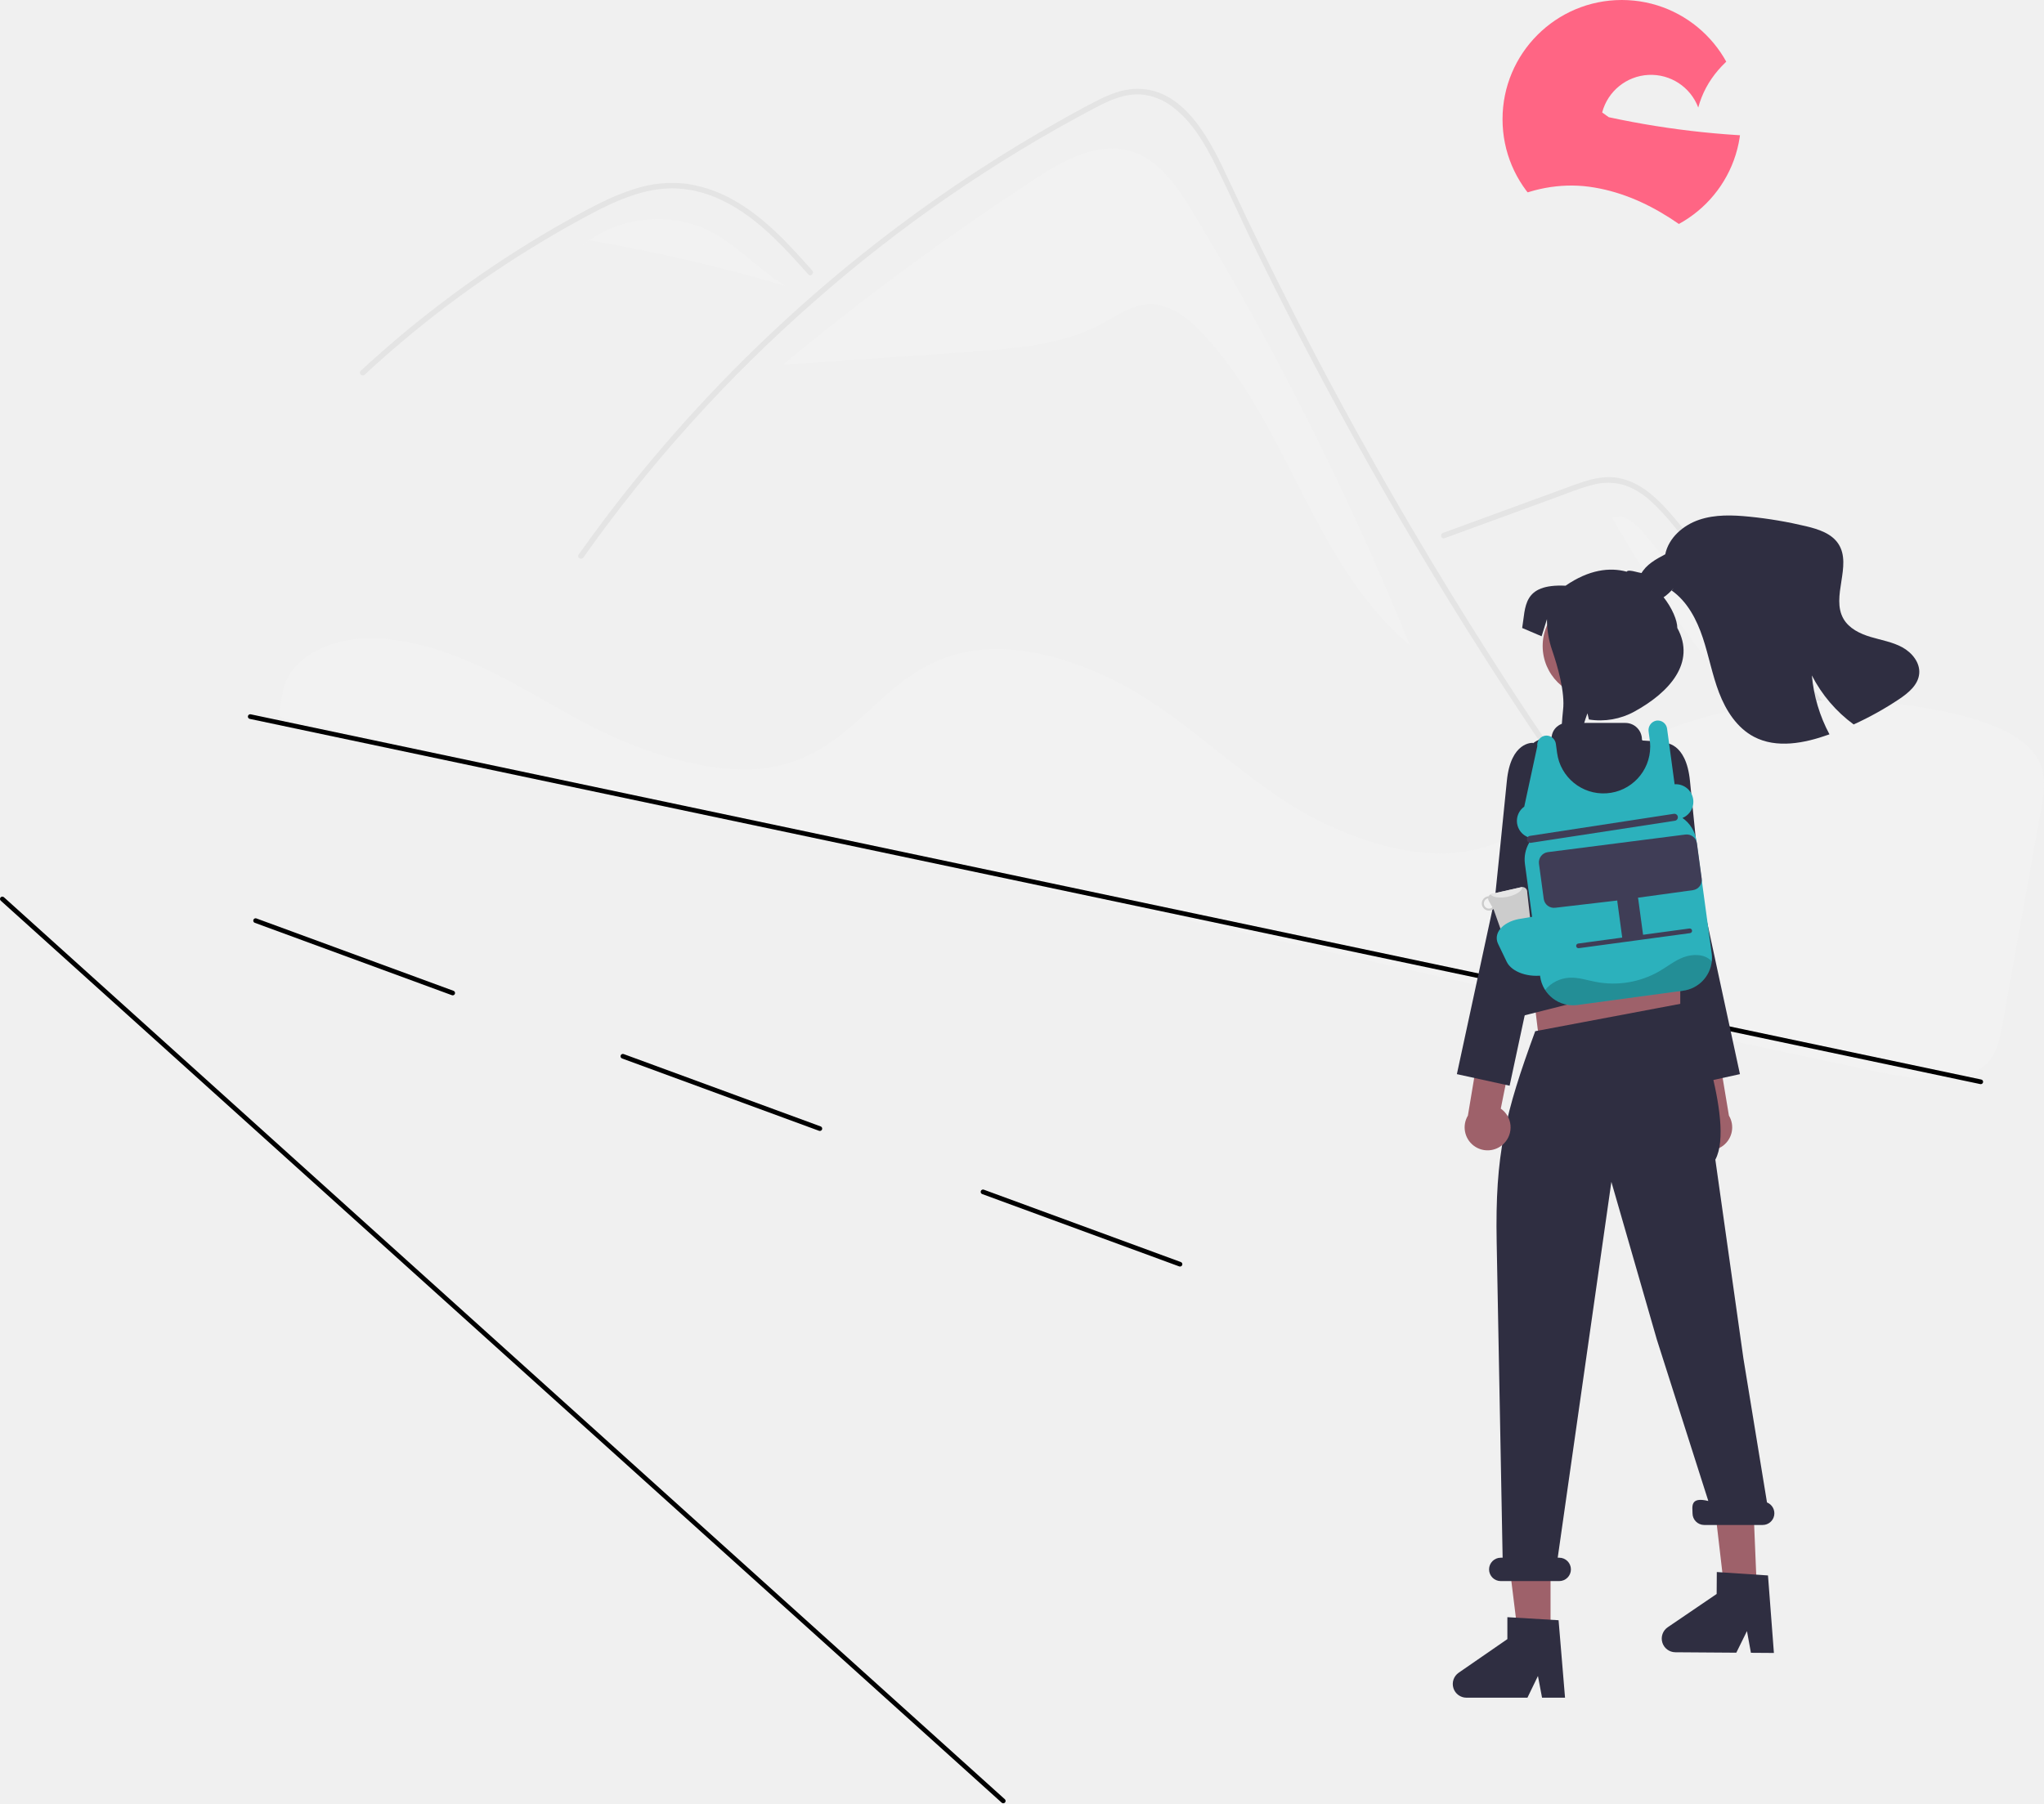
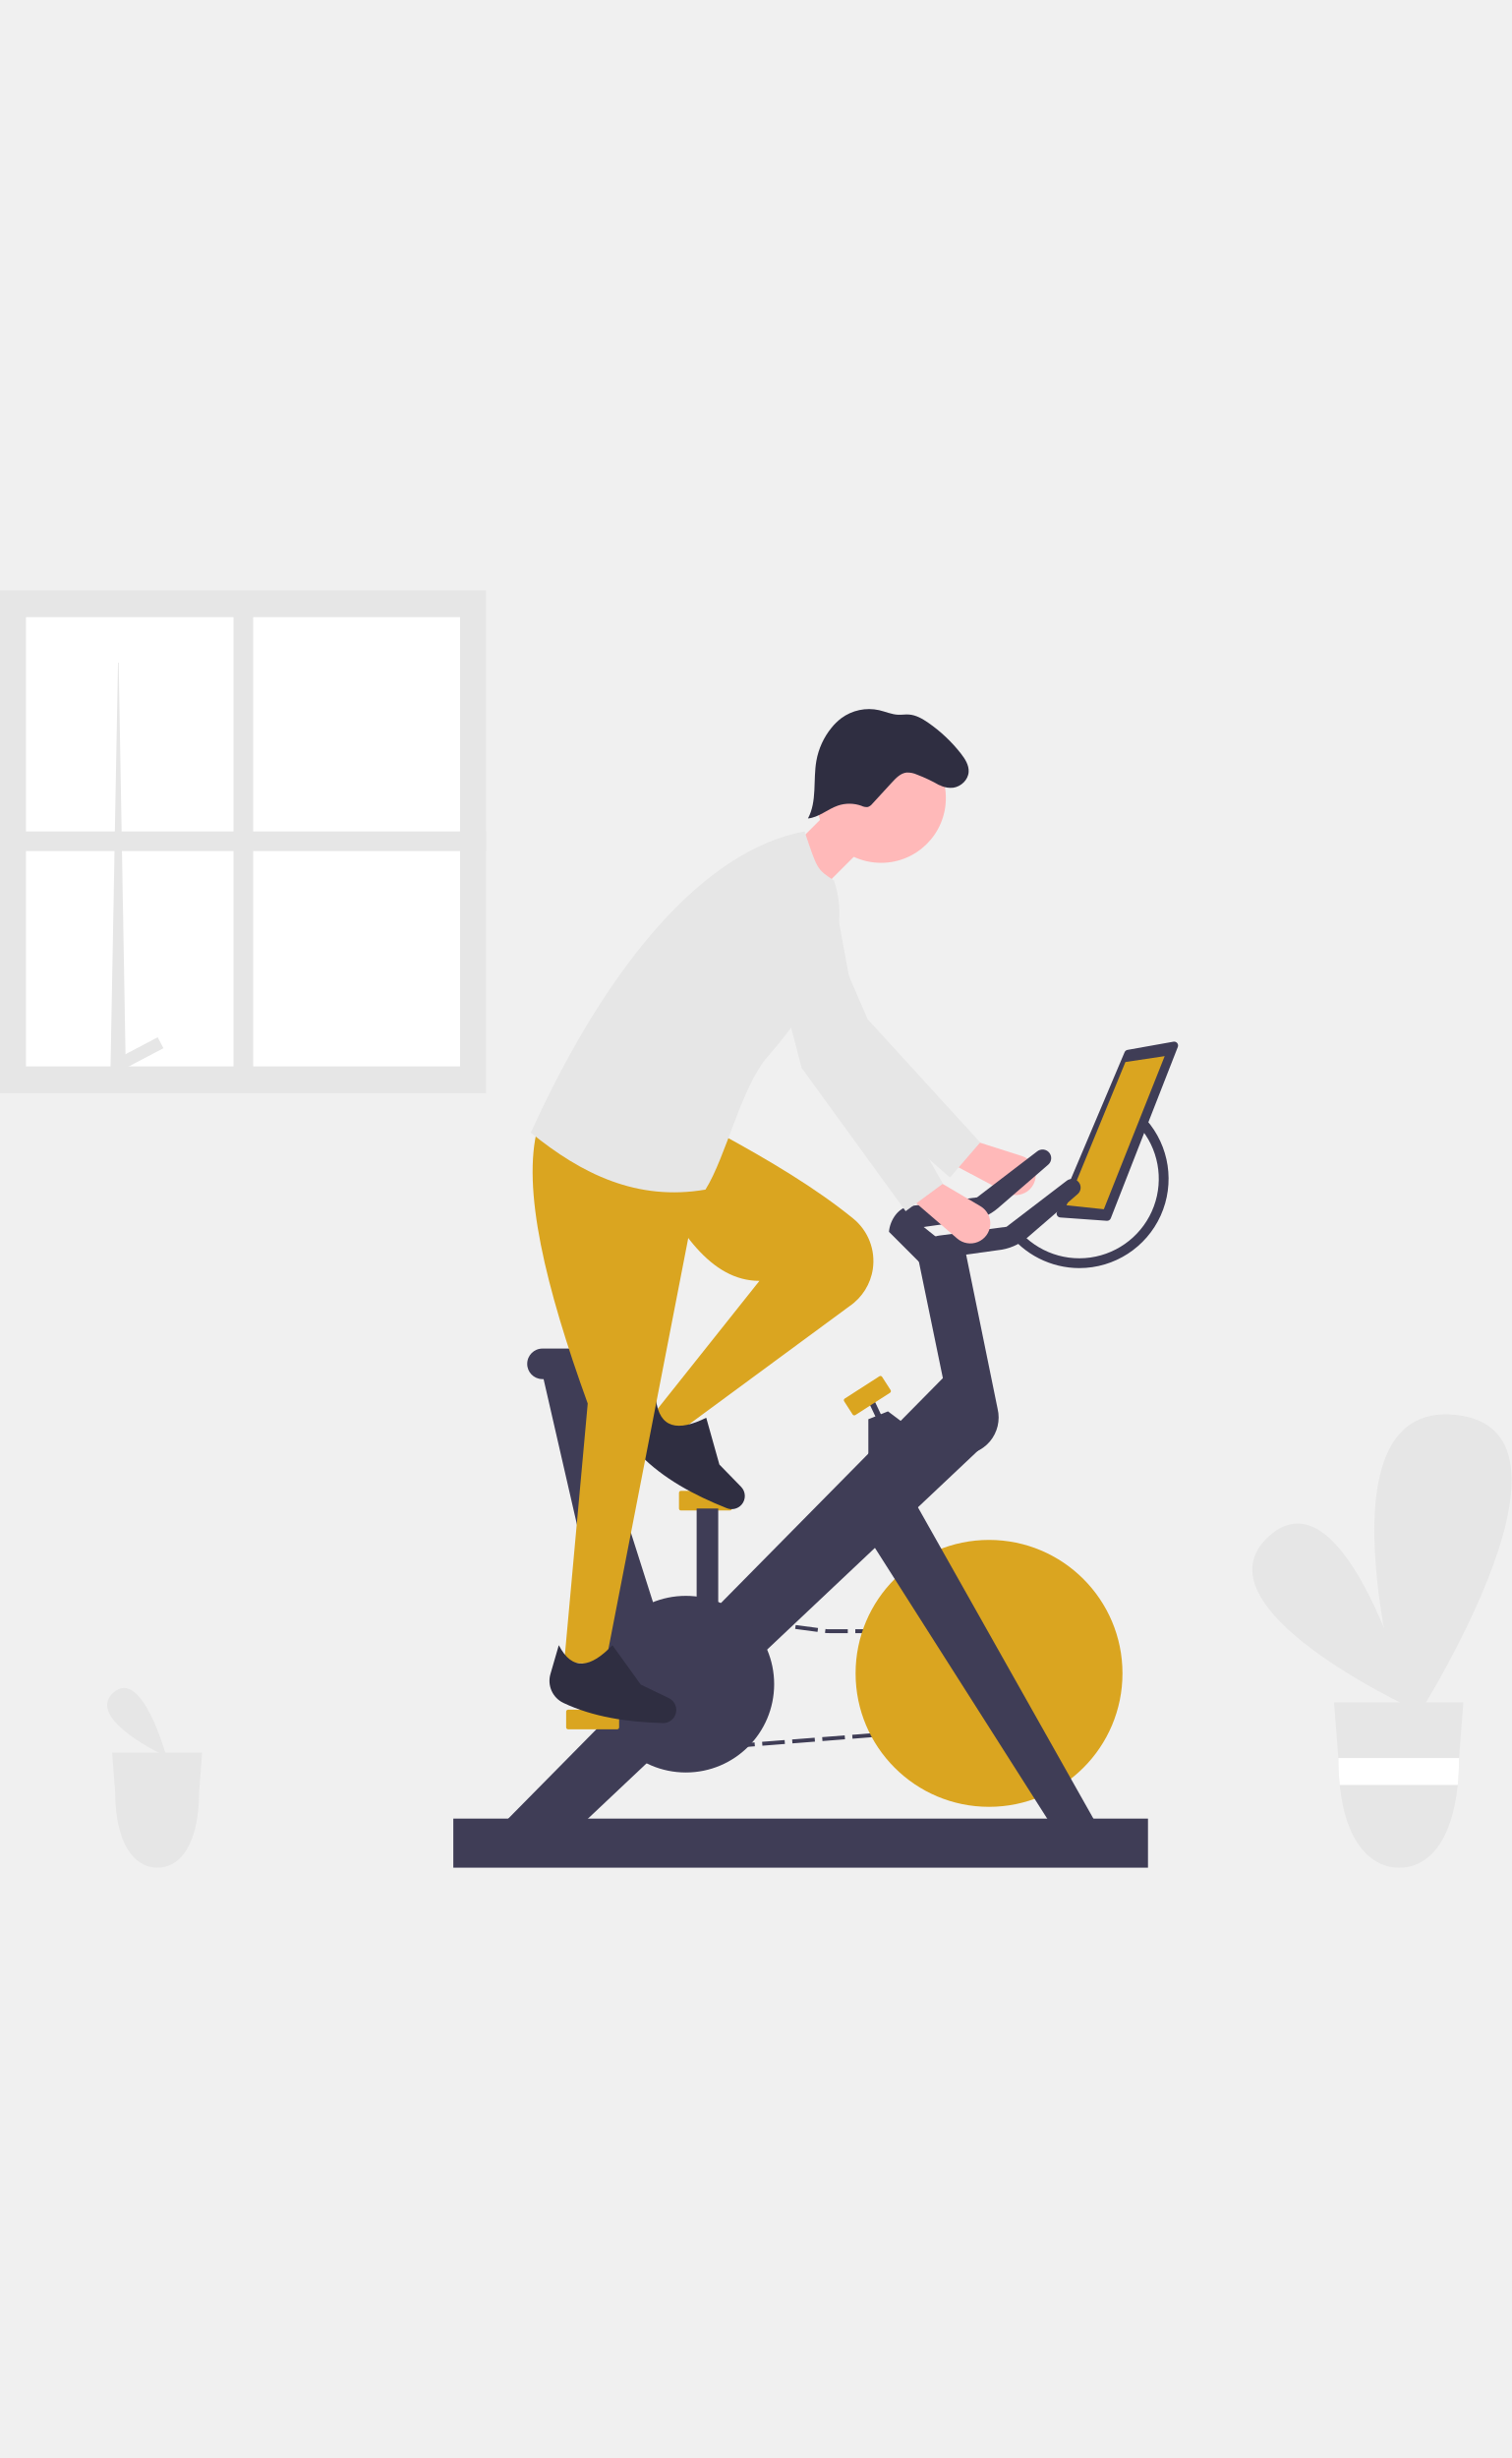
- <svg xmlns="http://www.w3.org/2000/svg" id="currentIllo" data-name="Layer 1" width="874.039" height="771.292" viewBox="0 0 874.039 771.292" class="injected-svg DownloadModal__ImageFile-sc-p17csy-5 iIfSkb grid_media">
-   <path d="M673.062,155.137c-6.611-10.934-14.444-22.608-26.712-26.178-14.207-4.135-28.802,4.079-41.181,12.184a1200.013,1200.013,0,0,0-106.794,78.684l.037.424q39.846-2.748,79.691-5.496c19.192-1.324,39.044-2.83,56.005-11.909,6.436-3.445,12.71-8.047,20.003-8.368,9.061-.398,16.962,5.93,23.17,12.541,36.727,39.109,47.355,98.916,88.558,133.276A1307.621,1307.621,0,0,0,673.062,155.137Z" transform="translate(-162.9803 -64.354)" fill="#f2f2f2" />
-   <path d="M898.816,486.852c-4.061-5.128-5.721-6.33-9.727-11.505Q840.159,412.063,797.108,344.504q-29.241-45.883-55.583-93.529-12.541-22.651-24.394-45.658-9.198-17.839-17.985-35.891c-1.675-3.437-3.303-6.891-4.923-10.352-3.817-8.139-7.563-16.318-11.585-24.346-4.583-9.151-10.162-18.744-18.578-24.891a25.346,25.346,0,0,0-13.204-5.081c-6.851-.443-13.173,2.386-19.115,5.476a615.324,615.324,0,0,0-120.996,83.438A629.917,629.917,0,0,0,412.444,302.789c-.869,1.241-2.924.055-2.047-1.193q5.18-7.325,10.565-14.492A633.399,633.399,0,0,1,582.67,136.269q15.73-10.194,32.051-19.431c5.484-3.106,10.992-6.171,16.594-9.048,5.492-2.821,11.324-5.358,17.598-5.452,21.351-.332,32.407,23.848,40,40.119q3.58,7.681,7.246,15.314,13.856,28.981,28.779,57.432,9.21,17.566,18.823,34.927,29.917,54.062,63.596,105.935c29.743,45.808,59.25,86.275,93.134,129.112C901.424,486.362,899.756,488.053,898.816,486.852Z" transform="translate(-162.9803 -64.354)" fill="#e4e4e4" />
-   <path d="M508.636,181.73c-1.24-1.383-2.473-2.766-3.722-4.149-9.846-10.889-20.411-21.652-33.931-27.894a49.228,49.228,0,0,0-20.624-4.781c-7.38.024-14.595,1.96-21.414,4.67-3.224,1.288-6.377,2.75-9.482,4.307-3.548,1.786-7.033,3.69-10.502,5.61q-9.767,5.405-19.281,11.284-18.93,11.699-36.674,25.184-9.198,6.993-18.017,14.445-8.202,6.922-16.073,14.216c-1.122,1.035-2.797-.64-1.675-1.675,1.383-1.288,2.782-2.568,4.18-3.832q5.927-5.358,12.043-10.51,11.153-9.411,22.884-18.096,18.242-13.513,37.74-25.192,9.743-5.832,19.755-11.174c2.015-1.075,4.054-2.126,6.116-3.121a97.502,97.502,0,0,1,14.54-5.919,51.724,51.724,0,0,1,21.96-2.157,57.173,57.173,0,0,1,20.261,7.009c13.275,7.42,23.572,18.894,33.591,30.091C511.323,181.184,509.655,182.867,508.636,181.73Z" transform="translate(-162.9803 -64.354)" fill="#e4e4e4" />
-   <path d="M780.643,294.569l31.811-11.635L828.249,277.157c5.144-1.881,10.276-4.023,15.593-5.37a24.6,24.6,0,0,1,14.114.18,32.529,32.529,0,0,1,11.008,6.824,89.337,89.337,0,0,1,9.029,9.642c3.439,4.133,6.827,8.308,10.23,12.47q21.068,25.765,41.86,51.755,20.792,25.989,41.306,52.198,20.564,26.274,40.845,52.767,2.484,3.246,4.965,6.494c.914,1.196,2.973.017,2.047-1.196q-20.431-26.76-41.147-53.3-20.767-26.604-41.82-52.982-21.053-26.378-42.391-52.527-5.316-6.515-10.649-13.015c-2.999-3.655-5.965-7.35-9.254-10.753-6.039-6.245-13.583-11.764-22.614-11.914-5.31-.088-10.448,1.597-15.381,3.381-5.318,1.924-10.624,3.884-15.935,5.826l-32.034,11.716-8.008,2.929c-1.421.52-.807,2.812.63,2.286Z" transform="translate(-162.9803 -64.354)" fill="#e4e4e4" />
-   <path d="M466.796,163.388c-16.166-8.308-36.868-6.681-51.723,3.699a737.726,737.726,0,0,1,83.932,19.589C487.555,179.967,478.599,169.455,466.796,163.388Z" transform="translate(-162.9803 -64.354)" fill="#f2f2f2" />
-   <path d="M414.914,167.059l-3.112,2.53c1.053-.885,2.147-1.715,3.271-2.501C415.02,167.078,414.967,167.068,414.914,167.059Z" transform="translate(-162.9803 -64.354)" fill="#f2f2f2" />
-   <path d="M867.766,294.685c-3.131-3.812-6.517-7.803-11.201-9.351l-4.373.172A496.015,496.015,0,0,0,984.306,436.543Q926.036,365.614,867.766,294.685Z" transform="translate(-162.9803 -64.354)" fill="#f2f2f2" />
-   <path d="M667.565,606.081a.992.992,0,0,1-.345-.062l-84.261-30.953a1.0 1,0,0,1,.689-1.877L667.91,604.142a1.0 1,0,0,1-.345,1.938Z" transform="translate(-162.9803 -64.354)" />
-   <path d="M513.565,548.081a.992.992,0,0,1-.345-.062l-84.261-30.953a1.0 1,0,0,1,.689-1.877L513.91,546.142a1.0 1,0,0,1-.345,1.938Z" transform="translate(-162.9803 -64.354)" />
-   <path d="M356.565,490.081a.992.992,0,0,1-.345-.062l-84.261-30.953a1.0 1,0,1,1,.689-1.877L356.91,488.142a1.0 1,0,0,1-.345,1.938Z" transform="translate(-162.9803 -64.354)" />
-   <path d="M340.778,339.738c-3.513-.785-7.07-1.405-10.583-1.837l-.511-.063c-23.321-2.777-43.01,6.958-45.796,22.645l-.495,2.838c-.309,1.795-.643,3.725-1.04,5.86-.192,1.054.867,2.132,2.407,2.476L845.649,497.037c39.607,8.564,79.087,17.024,117.337,25.144a177.652,177.652,0,0,0,21.711,3.511c10.927.926,18.927-.293,24.46-3.725l.001 0c6.877-4.253,8.607-11.157,10.019-19.078,2.846-15.997,5.877-32.793,8.897-49.538,2.661-14.758,5.316-29.477,7.832-43.574,1.478-8.369,2.281-15.869-2.879-22.891-5.596-7.598-17.581-13.494-35.623-17.527-.218-.049-.434-.097-.655-.145-56.592-12.407-117.619-2.55-151.854,24.53-3.942,3.118-7.734,6.553-11.401,9.875a158.915,158.915,0,0,1-17.302,14.232,66.95,66.95,0,0,1-10.666,5.986c-.257.125-.548.255-.851.372-.705.318-1.433.613-2.135.865a62.042,62.042,0,0,1-12.655,3.397l-.431.065c-.326.056-.678.107-1.027.147a68.206,68.206,0,0,1-7.479.589c-10.812.309-22.585-1.669-34.991-5.882a151.752,151.752,0,0,1-32.578-15.751c-10.814-6.914-20.639-14.717-30.141-22.263-4.173-3.316-8.49-6.743-12.828-10.046-.815-.622-1.618-1.23-2.434-1.842-5.313-3.969-10.177-7.354-14.871-10.348a146.281,146.281,0,0,0-37.143-17.035c-13.864-4.03-26.63-5.128-37.931-3.275a60.649,60.649,0,0,0-9.253,2.27c-13.923,4.597-23.917,13.74-33.581,22.583-12.021,10.999-24.453,22.373-44.611,25.204-23.263,3.273-53.836-7.081-74.693-17.866-6.557-3.391-13.045-7.056-19.318-10.601q-3.801-2.148-7.611-4.28c-4.993-2.785-9.099-4.982-12.918-6.915l-1.208-.614c-.673-.337-1.346-.675-2.034-1.007-4.55-2.238-8.825-4.154-13.075-5.86l-1.004-.409c-2.021-.785-3.918-1.486-5.788-2.137l-.747-.259A109.236,109.236,0,0,0,340.778,339.738Z" transform="translate(-162.9803 -64.354)" fill="#f2f2f2" />
-   <path d="M1009.981,528.062a1.009,1.009,0,0,1-.208-.021l-740-156.208a1,1,0,0,1,.413-1.957l740,156.208a1,1,0,0,1-.206,1.979Z" transform="translate(-162.9803 -64.354)" />
-   <circle cx="693.5" cy="51" r="51" fill="#ff6584" />
-   <path d="M948.516,76.224c-24.717-3.341-52.935,10.019-59.341,34.124a21.597,21.597,0,0,0-41.093,2.109l2.83,2.027a372.275,372.275,0,0,0,160.659-.726C994.377,95.688,973.233,79.565,948.516,76.224Z" transform="translate(-162.9803 -64.354)" fill="#f0f0f0" />
-   <path d="M842.516,144.224c-24.717-3.341-52.935,10.019-59.341,34.124a21.597,21.597,0,0,0-41.093,2.109l2.83,2.027a372.275,372.275,0,0,0,160.659-.726C888.377,163.688,867.233,147.565,842.516,144.224Z" transform="translate(-162.9803 -64.354)" fill="#f0f0f0" />
-   <path d="M886.872,553.437a9.76,9.76,0,0,1,1.357-14.904L872.689,461.346l17.161,5.51,12.439,74.659A9.813,9.813,0,0,1,886.872,553.437Z" transform="translate(-162.9803 -64.354)" fill="#9e616a" />
-   <path d="M863.926,390.13l10.648-8.037s9.393-.665,11.056,16.274,5.079,49.95,5.079,49.95l16.293,75.463-22.554,4.95-17.451-81.438-10.469-24.184Z" transform="translate(-162.9803 -64.354)" fill="#2f2e41" />
-   <polygon points="718.5 449 658.5 448 653.5 407 718.5 407 718.5 449" fill="#9e616a" />
-   <polygon points="663.032 699.832 649.181 699.831 642.591 646.404 663.034 646.405 663.032 699.832" fill="#9e616a" />
-   <polygon points="751.276 680.645 737.425 680.548 731.21 627.076 749.225 631.209 751.276 680.645" fill="#9e616a" />
-   <polygon points="707.954 371.691 711.092 379.851 710.465 388.011 649.04 409.286 652.088 373.574 658.993 365.414 707.954 371.691" fill="#ffb6b6" />
-   <circle cx="681.602" cy="276.32" r="21.938" fill="#9e616a" />
-   <path d="M832.208,790.486h-9.829l-1.754-9.279-4.493,9.279H790.064a5.86,5.86,0,0,1-3.33-10.682l20.817-14.377v-9.381l21.896,1.307Z" transform="translate(-162.9803 -64.354)" fill="#2f2e41" />
-   <path d="M921.523,771.351l-9.828-.069-1.689-9.292-4.558,9.248-26.067-.182a5.86,5.86,0,0,1-3.255-10.705l20.917-14.231.066-9.381,21.886,1.46Z" transform="translate(-162.9803 -64.354)" fill="#2f2e41" />
-   <path d="M918.566,706.973l-10.086-61.619-12-85c8.788-16.32-11-67-11-67l-2.793.134L819.467,505.415l.014-.061c-12.931,35.268-17.215,52.691-16.506,90.248l2.547,135.01h-.799a5,5,0,0,0,0,10h25a5,5,0,0,0,0-10h-.645l22.947-160.757L871.48,637.354l22,69c-8-2-6.758,2.634-6.758,5.258a5,5,0,0,0,5,5h25a4.995,4.995,0,0,0,1.844-9.639Z" transform="translate(-162.9803 -64.354)" fill="#2f2e41" />
-   <path d="M890.403,495.979l-2-20a3.987,3.987,0,0,0-3.605-2.995c-.833-9.527-4.339-50.629-4.549-52.421l-.008-.076-1.594-34.058a5.037,5.037,0,0,0-4.703-4.79l-8.421-.55a.446.446,0,0,1-.431-.445,7.081,7.081,0,0,0-7.081-7.081H833.08a6.63,6.63,0,0,0-6.576,5.804.44.44,0,0,1-.448.396l-.003-0a11.845,11.845,0,0,0-11.915,9.824c-3.408,19.831-10.239,64.84-6.862,89.862,1.176,8.711-1.359,1.812-1.803,9.1a5.365,5.365,0,0,0,1.336,3.89c-2.058.598-2.856,2.821-2.328,4.916l-.438-.108a4,4,0,0,0,4.856,2.901L885.502,480.836C887.644,480.296,890.943,498.121,890.403,495.979Z" transform="translate(-162.9803 -64.354)" fill="#2f2e41" />
-   <path d="M806.089,553.437a9.76,9.76,0,0,0-1.357-14.904l15.54-77.187-17.161,5.51-12.439,74.659A9.813,9.813,0,0,0,806.089,553.437Z" transform="translate(-162.9803 -64.354)" fill="#9e616a" />
-   <path d="M829.034,390.13l-10.648-8.037s-9.393-.665-11.056,16.274-5.079,49.95-5.079,49.95l-16.293,75.463,22.554,4.95,17.451-81.438,10.469-24.184Z" transform="translate(-162.9803 -64.354)" fill="#2f2e41" />
-   <path d="M868.076,321.166c4.087,1.217,7.9-2.202,10.745-5.441l-1.011,1.2c6.692,4.713,10.693,12.39,13.289,20.161,2.596,7.763,4.044,15.894,6.975,23.546,2.93,7.643,7.66,15.037,14.9,18.85,9.699,5.107,21.583,2.785,31.9-.9.137-.051.266-.094.403-.146a65.737,65.737,0,0,1-7.523-25.191,59.771,59.771,0,0,0,17.873,20.967,137.213,137.213,0,0,0,19.381-10.779c3.984-2.665,8.183-6.109,8.645-10.882.471-4.738-3.067-9.065-7.24-11.344-4.173-2.279-8.971-3.05-13.529-4.421-4.55-1.362-9.194-3.599-11.584-7.711-5.509-9.459,3.761-22.8-2.151-32.02-2.913-4.533-8.568-6.349-13.812-7.609a182.606,182.606,0,0,0-24.317-4.104c-7.189-.72-14.617-.985-21.455,1.328-6.838,2.313-13.041,7.686-14.506,14.763-3.993,2.099-8.217,4.421-10.359,8.405C862.558,313.815,863.749,319.881,868.076,321.166Z" transform="translate(-162.9803 -64.354)" fill="#2f2e41" />
-   <path d="M874.177,319.572c3.914,4.903,6.044,10.205,6.044,13.38,8.13,14.859-3.496,27.623-18.356,35.753a30.443,30.443,0,0,1-19.45,3.391l-.622-2.654-.842,2.39s-9.675,31.954-12.866,33.828c1.211-5.687,2.598-32.017,3.272-37.567.933-7.554-2.32-18.799-4.667-25.638a40.366,40.366,0,0,1-2.21-13.1v-.195l-2.285,7.34-8.319-3.549c1.548-8.878,0-18.956,18.556-18.082,10.036-6.902,18.873-7.953,26.133-5.996.937-1.448,6.339,1.264,7.9.502" transform="translate(-162.9803 -64.354)" fill="#2f2e41" />
-   <path d="M894.95,475.58a14.211,14.211,0,0,1-12.22,12.5l-45.17,6.12a14.224,14.224,0,0,1-15.99-12.18l-6.51-48.14a14.175,14.175,0,0,1,1.8-9.04l-.31-2.34a7.49,7.49,0,0,1-1.78-13.14l5.58-25.85a4.007,4.007,0,0,1,3.82-4.54,4.113,4.113,0,0,1,4.13,3.63l.51,3.8a20.001,20.001,0,0,0,39.82-2.66,20.672,20.672,0,0,0-.18-2.71l-.5-3.74a4.15,4.15,0,0,1,3.18-4.69,3.999,3.999,0,0,1,4.71,3.4l3.23,23.8a7.492,7.492,0,0,1,3.35,14.41,14.165,14.165,0,0,1,5.97,9.74l6.52,48.15A14,14,0,0,1,894.95,475.58Z" transform="translate(-162.9803 -64.354)" fill="#2cb1bc" />
-   <path d="M815.906,423.559a1.502,1.502,0,0,1,1.285-1.688l61.566-9.437a1.5,1.5,0,1,1,.402,2.973l-61.566,9.437A1.502,1.502,0,0,1,815.906,423.559Z" transform="translate(-162.9803 -64.354)" fill="#3f3d56" />
-   <path d="M823.101,448.829l-2.035-15.036a4.413,4.413,0,0,1,3.782-4.965l58.801-7.522a4.413,4.413,0,0,1,4.965,3.782l2.035,15.036a4.413,4.413,0,0,1-3.782,4.965L863.381,448.32a4.413,4.413,0,0,1,.117.489l2.079,15.36,19.819-2.682a1,1,0,1,1,.268,1.982l-19.819,2.682-8.919,1.207L838.098,469.906a1,1,0,0,1-.268-1.982l18.828-2.548-2.079-15.36a4.414,4.414,0,0,1-.017-.502l-26.496,3.097A4.413,4.413,0,0,1,823.101,448.829Z" transform="translate(-162.9803 -64.354)" fill="#3f3d56" />
-   <path d="M591.98,835.646a.998.998,0,0,1-.669-.257l-428-385.792a1,1,0,0,1,1.339-1.486l428,385.792a1,1,0,0,1-.67,1.743Z" transform="translate(-162.9803 -64.354)" />
-   <path d="M816.03,445.94a2.026,2.026,0,0,0-2.15-2.17,1.864,1.864,0,0,0-.32.04l-12.66,2.86a2.085,2.085,0,0,0-1.34,1.03,2.606,2.606,0,0,0-.55.08,3.076,3.076,0,1,0,1.36,6,3.118,3.118,0,0,0,1.24-.6l4.29,12.08a2.015,2.015,0,0,0,2.21.97l8.23-1.86a2.043,2.043,0,0,0,1.57-1.82Zm-15.85,6.98a2.2,2.2,0,0,1-.98-4.29c.04-.01.08,0,.12-.01a2.071,2.071,0,0,0,.27,1.04L801.16,452.4A2.071,2.071,0,0,1,800.18,452.92Z" transform="translate(-162.9803 -64.354)" fill="#ccc" />
-   <path d="M813.88,443.77c.12,1.6-2.62,3.44-6.29,4.17-3.37.69-6.39.21-7.24-1.05a1.919,1.919,0,0,1,.55-.22l12.66-2.86A1.864,1.864,0,0,1,813.88,443.77Z" transform="translate(-162.9803 -64.354)" fill="#e6e6e6" />
-   <path d="M807.264,475.724l-3.675-7.646c-2.153-4.479,1.789-9.245,8.787-10.624L821,456l3.607,25.202-.747.147C816.862,482.727,809.417,480.203,807.264,475.724Z" transform="translate(-162.9803 -64.354)" fill="#2cb1bc" />
-   <g opacity="0.2">
-     <path d="M894.95,475.58a14.211,14.211,0,0,1-12.22,12.5l-45.17,6.12a14.208,14.208,0,0,1-13.87-6.42,14.512,14.512,0,0,1,10.36-5.24c3.88-.2,7.64,1.09,11.44,1.81a39.589,39.589,0,0,0,26.83-4.45c3.53-2.05,6.71-4.67,10.59-6.13,3.88-1.45,8.89-1.4,11.7,1.43A4.033,4.033,0,0,1,894.95,475.58Z" transform="translate(-162.9803 -64.354)" />
-   </g>
+ <svg xmlns="http://www.w3.org/2000/svg" data-name="Layer 1" width="400.301" height="650.85" viewBox="0 0 770.301 650.85">
+   <path d="M934.27,694.148s-112.306-51.7-72.853-87.552S934.27,694.148,934.27,694.148Z" transform="translate(-214.8493 -124.575)" fill="#e6e6e6" />
+   <path d="M932.316,706.212s-51.62-169.607,24.392-161.495S932.316,706.212,932.316,706.212Z" transform="translate(-214.8493 -124.575)" fill="#e6e6e6" />
+   <path d="M894.679,691.17l2.167,28.372.034.49a130.353,130.353,0,0,0,.671,13.266c2.94,28.939,15.579,42.128,30.349,42.128s26.858-13.189,29.799-42.128a130.356,130.356,0,0,0,.671-13.266l.017-.396.009-.095L960.57,691.17Z" transform="translate(-214.8493 -124.575)" fill="#e6e6e6" />
+   <path d="M958.395,719.542l-.009.095-.017.396a130.356,130.356,0,0,1-.671,13.266H897.551a130.353,130.353,0,0,1-.671-13.266l-.034-.49Z" transform="translate(-214.8493 -124.575)" fill="#fff" />
+   <path d="M299.659,718.839s-41.76-19.224-27.09-32.556S299.659,718.839,299.659,718.839Z" transform="translate(-214.8493 -124.575)" fill="#e6e6e6" />
+   <path d="M272.004,716.803l1.507,19.74.024.341a90.697,90.697,0,0,0,.467,9.23c2.046,20.135,10.839,29.311,21.116,29.311s18.687-9.176,20.733-29.311a90.697,90.697,0,0,0,.467-9.23l.012-.275.006-.066,1.513-19.74Z" transform="translate(-214.8493 -124.575)" fill="#e6e6e6" />
+   <path d="M738.253,430.901l0,0a10.188,10.188,0,0,0-2.695-18.088l-23.381-7.457-12.847,11.133L727.691,431.521A10.188,10.188,0,0,0,738.253,430.901Z" transform="translate(-214.8493 -124.575)" fill="#ffb9b9" />
+   <path d="M698.935,423.759,714.349,405.886l-57.395-62.816-26.426-61.268a18.818,18.818,0,0,0-21.462-10.895h0a18.818,18.818,0,0,0-12.52,27.019l34.491,66.436Z" transform="translate(-214.8493 -124.575)" fill="#e6e6e6" />
+   <polygon points="520.909 535.935 517.955 531.35 512.5 531.35 512.5 529.35 519.045 529.35 522.591 534.851 520.909 535.935" fill="#3f3d56" />
+   <path d="M723.517,655.925H712.02v-2h11.497Zm-15.33,0H696.69v-2h11.497Zm-15.329,0H681.361v-2h11.497Zm-15.33,0H666.031v-2H677.528Zm-15.329,0H650.702v-2h11.497Zm-15.33,0-10.651-.009-.969-.129.264-1.982.903.12h10.453Zm-15.419-.643-11.397-1.514.264-1.982L631.714,653.3Zm-15.196-2.019-11.397-1.515.264-1.982,11.397,1.515Zm-15.196-2.02-11.397-1.514.264-1.982,11.397,1.514Zm-15.196-2.019-11.397-1.515.264-1.982,11.397,1.515Z" transform="translate(-214.8493 -124.575)" fill="#3f3d56" />
+   <polygon points="350.828 526.876 348.829 526.82 349.032 519.712 356.08 520.649 355.816 522.631 350.968 521.988 350.828 526.876" fill="#3f3d56" />
+   <path d="M564.148,704.993l-1.999-.057.382-13.386,1.999.057Zm.51-17.848-1.999-.057.382-13.386,1.999.057Zm.51-17.848-1.999-.057.382-13.386,1.999.057Z" transform="translate(-214.8493 -124.575)" fill="#3f3d56" />
+   <polygon points="346.969 591.933 347.172 584.824 349.171 584.88 349.031 589.767 353.904 589.388 354.06 591.382 346.969 591.933" fill="#3f3d56" />
+   <path d="M572.736,715.66l-.155-1.994,11.482-.893.155,1.994Zm15.309-1.189-.155-1.994,11.482-.893.155,1.994Zm15.309-1.189-.155-1.994,11.482-.893.154,1.994Zm15.309-1.189-.154-1.994,11.481-.893.154,1.994Zm15.309-1.189-.154-1.994,11.482-.893.154,1.994Zm15.31-1.189-.154-1.994,11.481-.893.154,1.994Zm15.309-1.189-.154-1.994,11.482-.893.154,1.994Zm15.31-1.189-.154-1.994,11.481-.893.154,1.994Zm15.309-1.189-.154-1.994,11.482-.893.154,1.994Zm15.31-1.189-.154-1.994,11.481-.893.154,1.994Zm15.309-1.189-.154-1.994,11.482-.893.154,1.994Zm15.31-1.189-.154-1.994,11.481-.893.154,1.994Z" transform="translate(-214.8493 -124.575)" fill="#3f3d56" />
+   <polygon points="541.595 576.812 541.44 574.818 545.752 574.483 543.409 570.849 545.091 569.765 549.248 576.217 541.595 576.812" fill="#3f3d56" />
+   <path d="M755.758,691.544l-7.5-11.638,1.682-1.084,7.5,11.638Zm-10-15.517-7.5-11.638,1.682-1.084,7.5,11.638Z" transform="translate(-214.8493 -124.575)" fill="#3f3d56" />
+   <circle cx="504" cy="551.85" r="68" fill="#daa520" />
+   <polygon points="560 630.85 460.5 454.35 438.5 476.35 536.5 630.35 560 630.85" fill="#3f3d56" />
+   <polygon points="258.5 626.35 482 399.85 500.5 436.35 288.5 636.35 258.5 626.35" fill="#3f3d56" />
+   <circle cx="349.5" cy="557.35" r="45" fill="#3f3d56" />
+   <path d="M504.349,694.925a1.001,1.001,0,0,0-1,1v8a1.001,1.001,0,0,0,1,1h25a1.001,1.001,0,0,0,1-1v-8a1.001,1.001,0,0,0-1-1Z" transform="translate(-214.8493 -124.575)" fill="#daa520" />
+   <path d="M561.849,583.425a1.001,1.001,0,0,0-1,1v8a1.001,1.001,0,0,0,1,1h25a1.001,1.001,0,0,0,1-1v-8a1.001,1.001,0,0,0-1-1Z" transform="translate(-214.8493 -124.575)" fill="#daa520" />
+   <polygon points="468.5 442.35 442.5 442.35 442.5 422.35 452.5 418.35 468.5 430.35 468.5 442.35" fill="#3f3d56" />
+   <rect x="660.349" y="537.925" width="3" height="12" transform="translate(-383.8749 210.6737) rotate(-25.31588)" fill="#3f3d56" />
+   <path d="M663.514,524.881a.991.991,0,0,0-.538.159l-17.663,11.36a1.001,1.001,0,0,0-.3,1.382l4.327,6.729a1.001,1.001,0,0,0,1.382.3l17.663-11.36v0a1.002,1.002,0,0,0,.3-1.382l-4.327-6.729a.994.994,0,0,0-.629-.436A1.006,1.006,0,0,0,663.514,524.881Z" transform="translate(-214.8493 -124.575)" fill="#daa520" />
+   <path d="M703.349,564.925h0l-20.5-99.5,24-4,16.364,80.155A18.943,18.943,0,0,1,703.349,564.925Z" transform="translate(-214.8493 -124.575)" fill="#3f3d56" />
+   <path d="M778.881,445.82l-23.742-1.696a2,2,0,0,1-1.699-2.775l34.486-81.426a2,2,0,0,1,1.49-1.189l23.417-4.182a2,2,0,0,1,2.214,2.698L780.886,444.554A2,2,0,0,1,778.881,445.82Z" transform="translate(-214.8493 -124.575)" fill="#3f3d56" />
+   <polygon points="543.5 313.35 562.5 315.35 593.5 237.35 573.5 240.35 543.5 313.35" fill="#daa520" />
+   <polygon points="336.5 527.35 311.5 552.35 275.5 395.35 295.5 398.35 336.5 527.35" fill="#3f3d56" />
+   <path d="M522.215,522.687l-4.318-1.295a60.411,60.411,0,0,1-26.979,5.077,7.732,7.732,0,0,1-7.411-7.769v0a7.775,7.775,0,0,1,7.775-7.775h37.717a3.85,3.85,0,0,1,3.85,3.85h0A8.26,8.26,0,0,1,522.215,522.687Z" transform="translate(-214.8493 -124.575)" fill="#3f3d56" />
+   <path d="M761.118,424.504a4.394,4.394,0,0,0-2.673.901l-30.701,23.477-34.366,4.482c-5.917.772-10.015,7.208-10.528,13.061l40.453-5.618a27.16,27.16,0,0,0,15.194-6.521l25.502-22.056a4.398,4.398,0,0,0-2.881-7.727Z" transform="translate(-214.8493 -124.575)" fill="#3f3d56" />
+   <path d="M746.118,409.504a4.394,4.394,0,0,0-2.673.901l-30.701,23.477-34.366,4.482c-5.917.772-10.015,7.208-10.528,13.061l40.453-5.618a27.16,27.16,0,0,0,15.194-6.521l25.502-22.056a4.398,4.398,0,0,0-2.881-7.727Z" transform="translate(-214.8493 -124.575)" fill="#3f3d56" />
+   <path d="M764.85,469.925a45.696,45.696,0,0,1-36.713-18.617l4.031-2.957a40.502,40.502,0,1,0,63.044-50.729l3.748-3.311a45.501,45.501,0,0,1-34.11,75.613Z" transform="translate(-214.8493 -124.575)" fill="#3f3d56" />
+   <rect x="231" y="625.85" width="354" height="25" fill="#3f3d56" />
+   <path d="M713.097,456.626h0a10.188,10.188,0,0,0,1.392-18.235L693.349,425.925l-15,8,24.312,20.958A10.188,10.188,0,0,0,713.097,456.626Z" transform="translate(-214.8493 -124.575)" fill="#ffb9b9" />
+   <path d="M547.349,544.925l14,8,86.447-63.631a27.851,27.851,0,0,0,11.837-18.913v0a27.942,27.942,0,0,0-10.081-25.777c-19.091-15.506-42.686-29.571-67.703-43.179l-37,18c15.248,31.266,32.175,57.045,57,57Z" transform="translate(-214.8493 -124.575)" fill="#daa520" />
+   <path d="M541.246,565.295c11.616,11.768,26.911,20.188,43.996,26.98a6.698,6.698,0,0,0,7.516-1.826h0a6.694,6.694,0,0,0-.249-9.072l-11.075-11.369-6.691-23.831c-14.368,7.102-23.79,5.513-25.647-9.367L540.039,549.16A12.467,12.467,0,0,0,541.246,565.295Z" transform="translate(-214.8493 -124.575)" fill="#2f2e41" />
+   <path d="M502.349,670.925l21,1,48-247-82.5-26.5c-8.237,30.795,3.993,81.203,25.5,140.5Z" transform="translate(-214.8493 -124.575)" fill="#daa520" />
+   <circle cx="449" cy="105.85" r="33" fill="#ffb9b9" />
+   <polygon points="388.5 146.35 409.5 161.35 441.5 129.35 425.5 109.35 388.5 146.35" fill="#ffb9b9" />
+   <path d="M485.349,400.925c25.898,21.105,54.179,34.977,89,29,10.522-16.822,18.291-52.259,31.5-67.5,28.845-33.283,43.152-62.95,34-90-8.896-5.816-8.505-5.806-15-25C573.972,256.838,524.718,314.27,485.349,400.925Z" transform="translate(-214.8493 -124.575)" fill="#e6e6e6" />
+   <path d="M502.013,691.505c14.948,7.069,32.204,9.73,50.581,10.249a6.698,6.698,0,0,0,6.433-4.293h0a6.694,6.694,0,0,0-3.346-8.436l-14.303-6.88L526.918,662.056c-11.06,11.6-20.455,13.339-27.304,0l-4.27,14.708A12.467,12.467,0,0,0,502.013,691.505Z" transform="translate(-214.8493 -124.575)" fill="#2f2e41" />
+   <path d="M676.349,440.925l19-14-42-74-12.15-65.608A18.818,18.818,0,0,0,622.696,271.925h0a18.818,18.818,0,0,0-18.211,23.561L623.349,367.925Z" transform="translate(-214.8493 -124.575)" fill="#e6e6e6" />
+   <rect x="355" y="467.85" width="11" height="60" fill="#3f3d56" />
+   <path d="M689.969,220.854a12.152,12.152,0,0,0,10.728,4.287c3.972-.619,7.508-4.008,7.762-8.02.22-3.465-1.817-6.642-3.954-9.378a76.03,76.03,0,0,0-16.61-15.68c-3.002-2.078-6.313-3.991-9.957-4.215-1.803-.111-3.61.2-5.414.122-3.318-.143-6.428-1.578-9.665-2.322a23.778,23.778,0,0,0-19.309,4.091,28.651,28.651,0,0,0-4.918,4.794,36.932,36.932,0,0,0-7.766,16.888c-1.74,9.827.432,20.604-4.29,29.396,5.541-.517,9.983-4.742,15.247-6.548a18.229,18.229,0,0,1,12.027.107,5.795,5.795,0,0,0,3.245.607,4.993,4.993,0,0,0,2.321-1.697l10.066-10.952c2.048-2.229,4.375-4.604,7.387-4.912a11.662,11.662,0,0,1,5.224,1.036,78.8,78.8,0,0,1,11.671,5.546" transform="translate(-214.8493 -124.575)" fill="#2f2e41" />
+   <polygon points="456 324.85 453 326.85 473 346.85 485 335.85 465 319.85 456 324.85" fill="#3f3d56" />
+   <rect width="247.66" height="256.25" fill="#e6e6e6" />
+   <rect x="13.22" y="13.68" width="221.22" height="228.89" fill="#fff" />
+   <polygon points="56.26 246.57 64.139 246.57 64.089 243.398 63.954 236.362 62.705 164.015 62.688 163.677 62.047 126.711 60.478 36.85 60.124 36.85 58.453 127.369 57.795 163.694 57.778 164.032 56.26 246.57" fill="#e6e6e6" />
+   <rect x="283.016" y="348.737" width="6.291" height="23.764" transform="translate(257.0978 -185.1663) rotate(62.23413)" fill="#e6e6e6" />
+   <rect x="119" y="6.85" width="10" height="242" fill="#e6e6e6" />
+   <rect y="122.85" width="247.66" height="10" fill="#e6e6e6" />
</svg>
